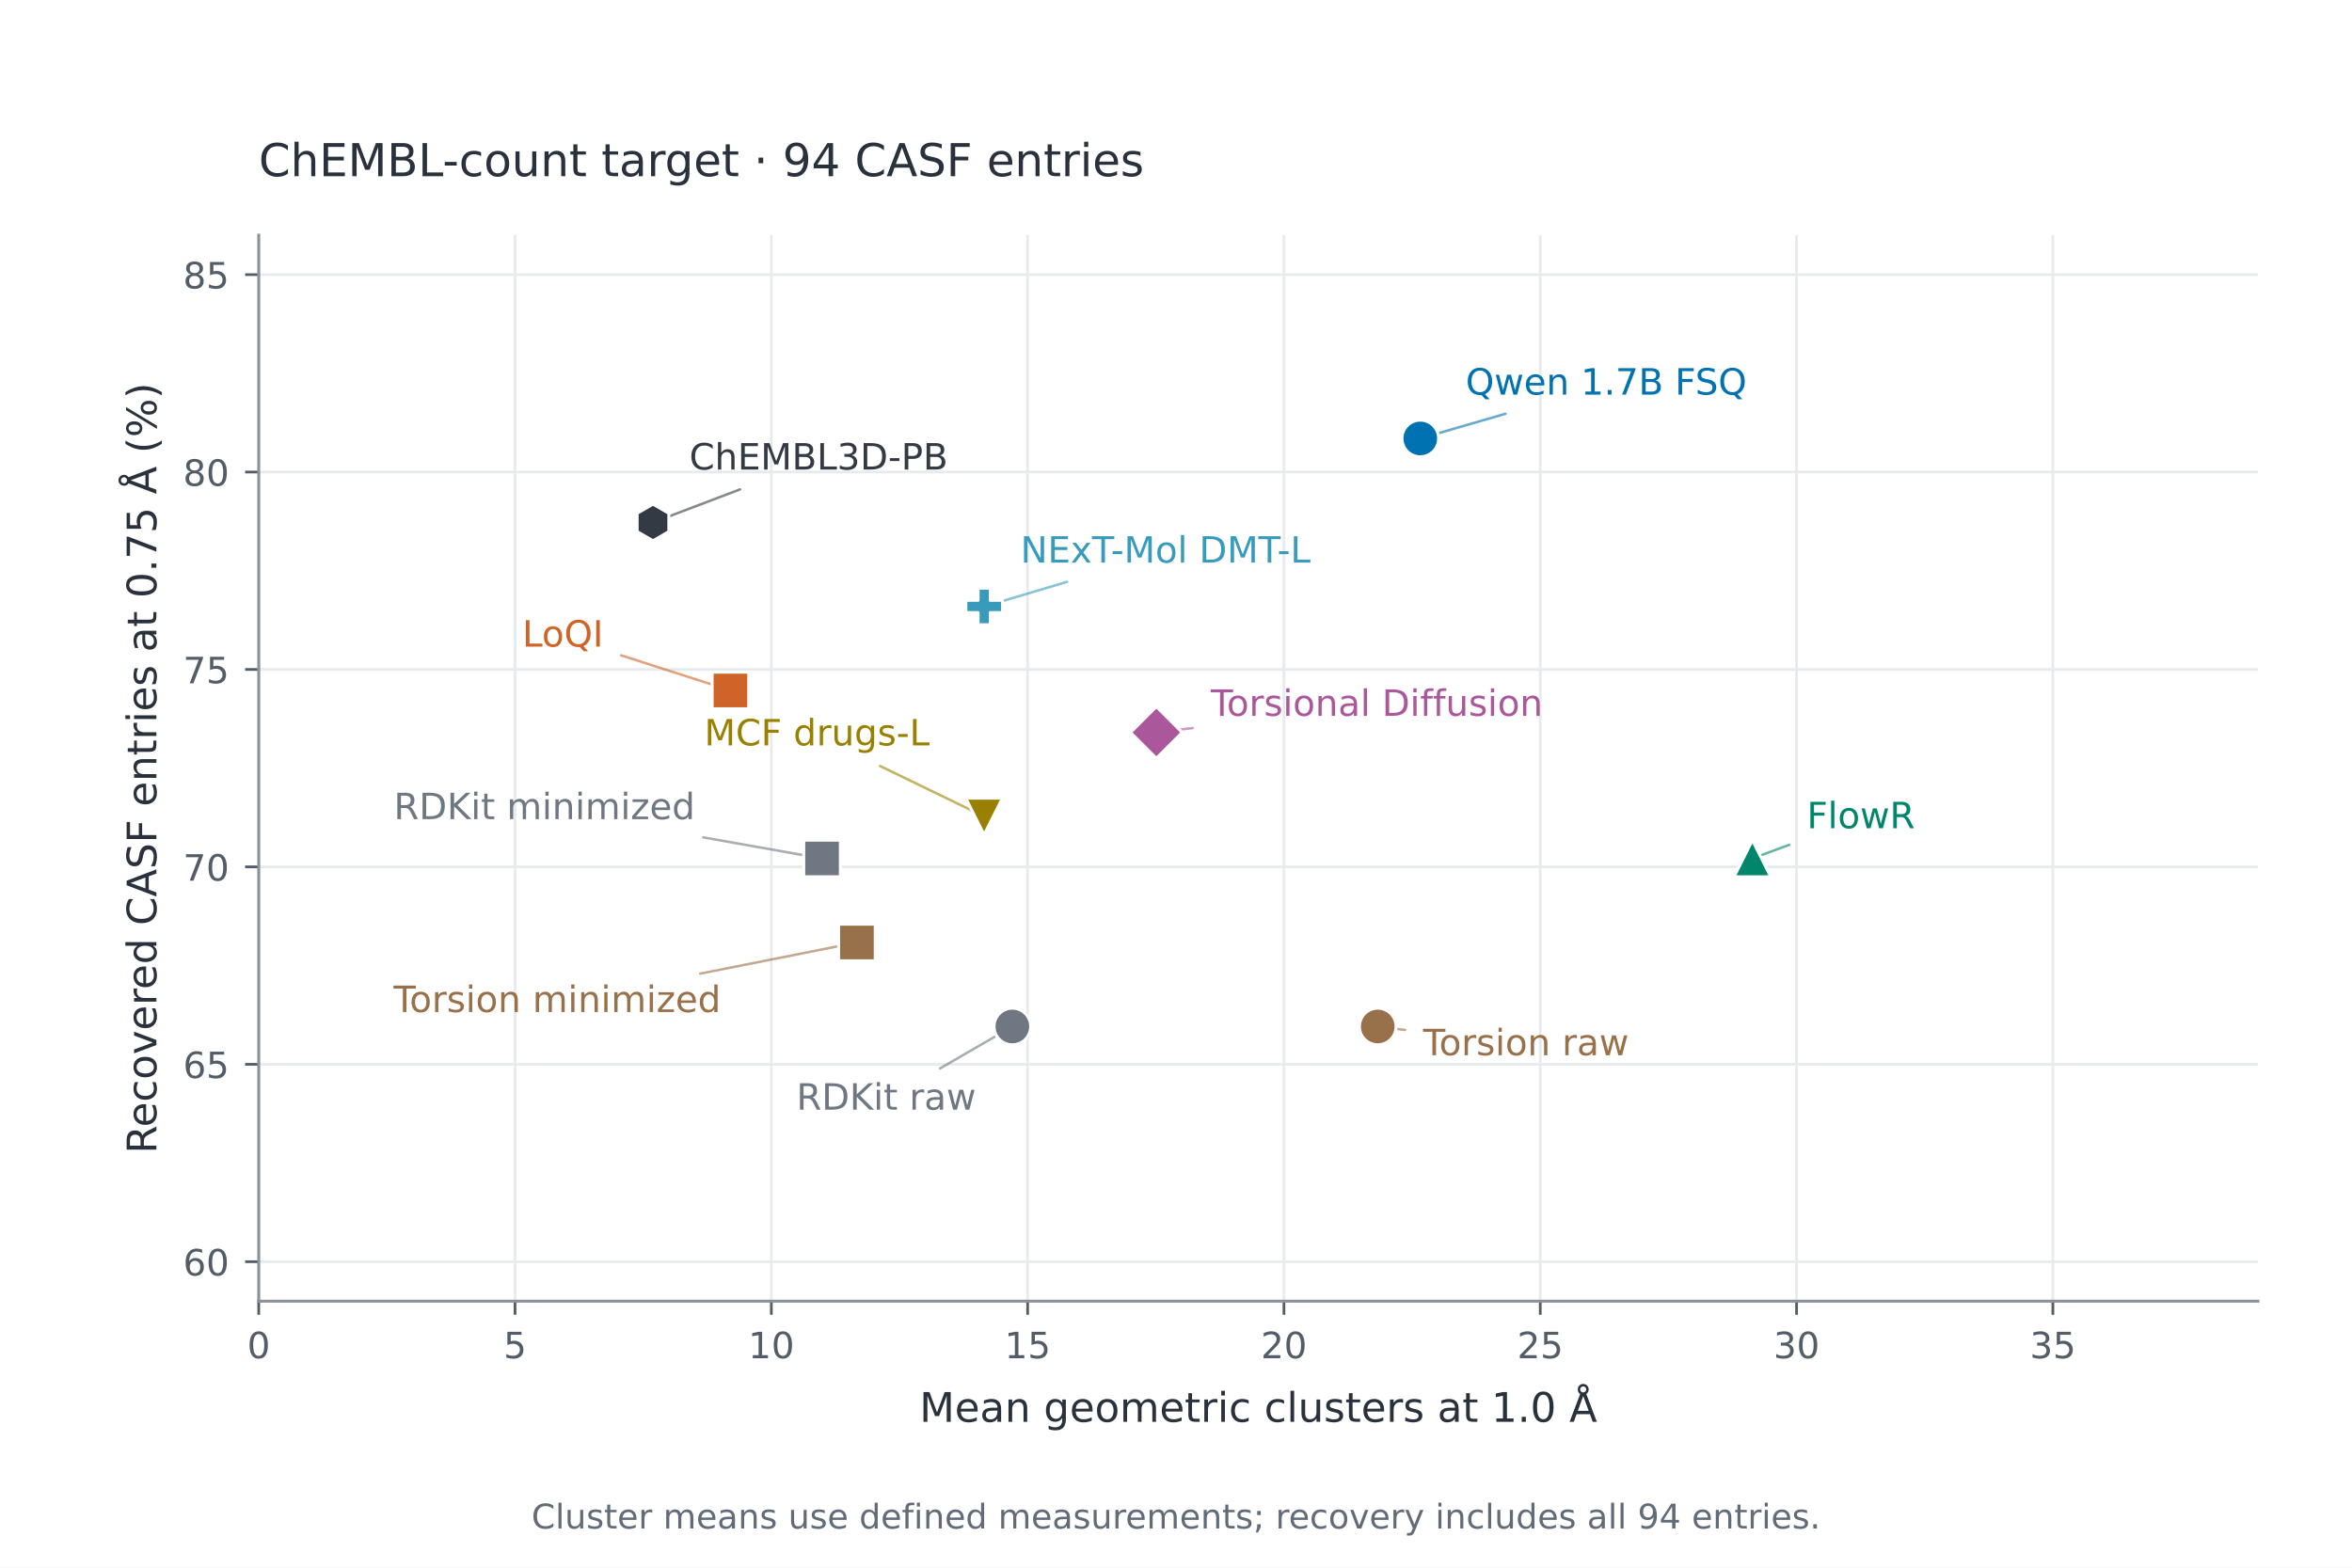
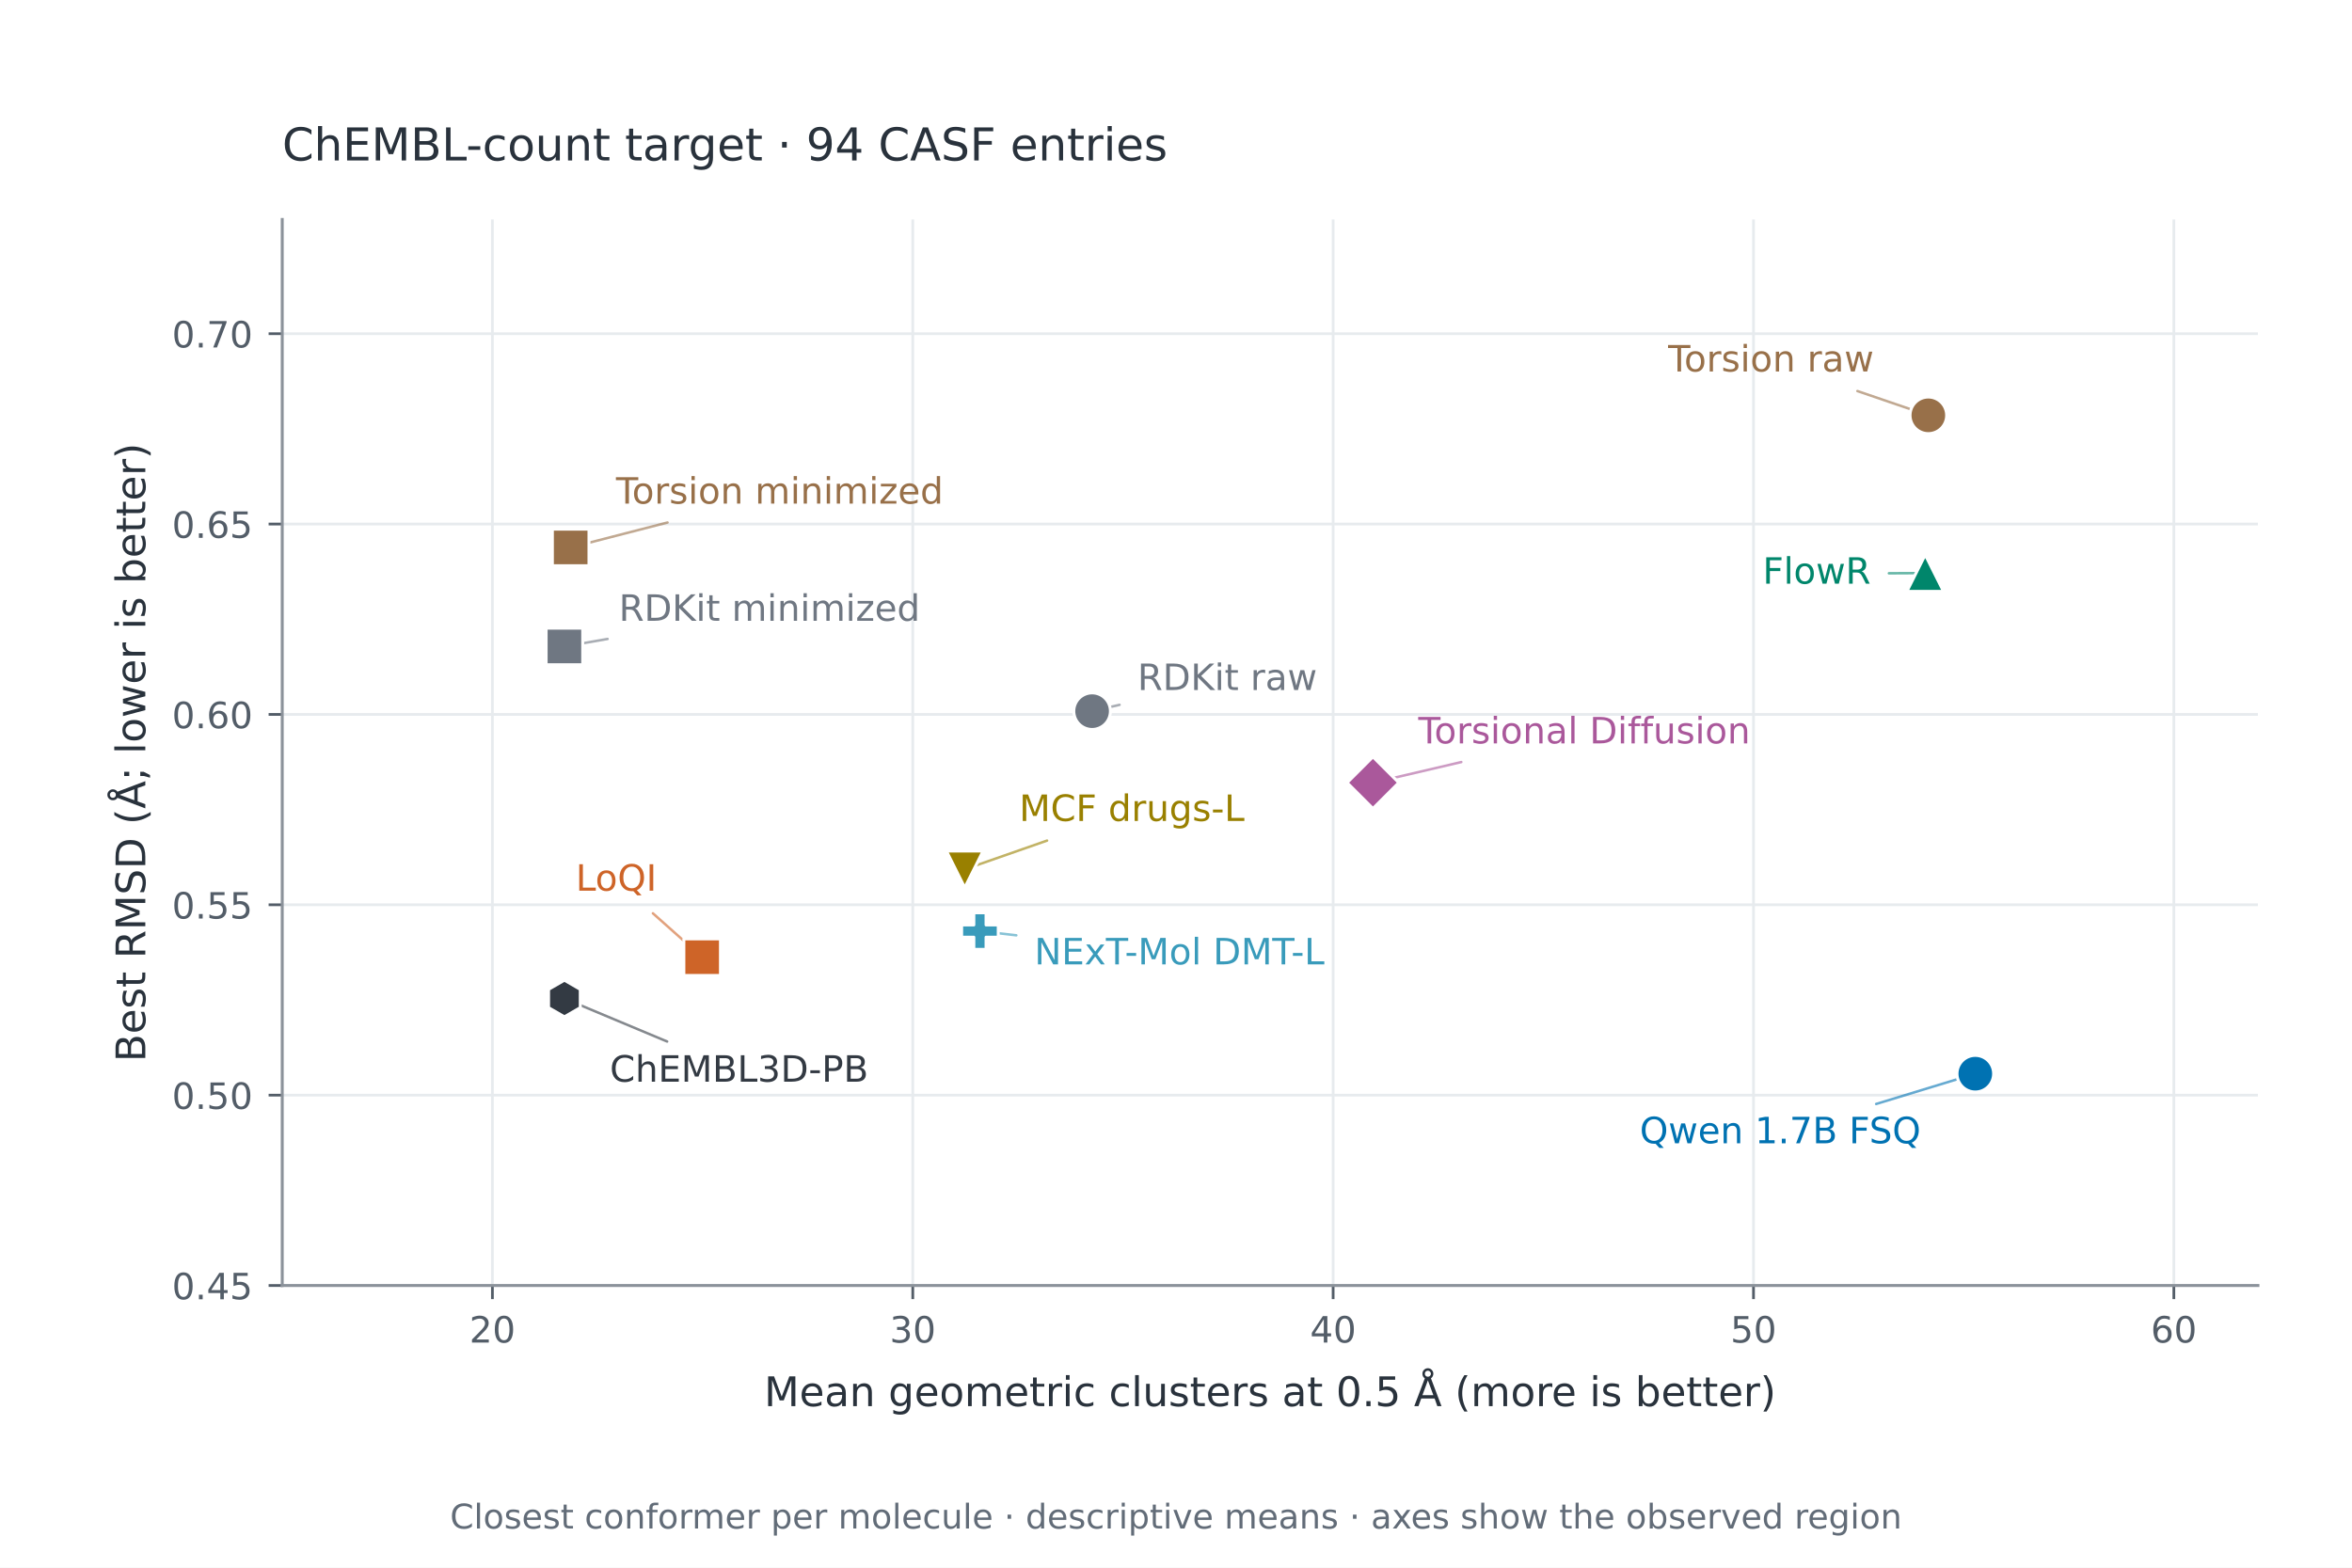
<svg xmlns="http://www.w3.org/2000/svg" xmlns:xlink="http://www.w3.org/1999/xlink" width="518.4pt" height="345.6pt" viewBox="0 0 518.4 345.6" version="1.1">
  <defs>
    <style type="text/css">*{stroke-linejoin: round; stroke-linecap: butt}</style>
  </defs>
  <g id="figure_1">
    <g id="patch_1">
-       <path d="M 0 345.6  L 518.4 345.6  L 518.4 0  L 0 0  z " style="fill: #ffffff" />
+       <path d="M 0 345.6 L 518.4 345.6 L 518.4 0 L 0 0 z " style="fill: #ffffff" />
    </g>
    <g id="axes_1">
      <g id="patch_2">
-         <path d="M 57.024 286.848  L 497.664 286.848  L 497.664 51.84  L 57.024 51.84  z " style="fill: #ffffff" />
+         <path d="M 62.208 283.392 L 497.664 283.392 L 497.664 48.384 L 62.208 48.384 z " style="fill: #ffffff" />
      </g>
      <g id="matplotlib.axis_1">
        <g id="xtick_1">
          <g id="line2d_1">
-             <path d="M 57.024 286.848  L 57.024 51.84  " clip-path="url(#p7c4ae1477c)" style="fill: none; stroke: #e7ebee; stroke-width: 0.6; stroke-linecap: square" />
+             <path d="M 108.533 283.392 L 108.533 48.384 " clip-path="url(#p278b1e9e58)" style="fill: none; stroke: #e7ebee; stroke-width: 0.6; stroke-linecap: square" />
          </g>
          <g id="line2d_2">
            <defs>
-               <path id="ma33cb0caa2" d="M 0 0  L 0 3  " style="stroke: #535d68; stroke-width: 0.6" />
+               <path id="m7b95076008" d="M 0 0 L 0 3 " style="stroke: #535d68; stroke-width: 0.6" />
            </defs>
            <g>
-               <use xlink:href="#ma33cb0caa2" x="57.024" y="286.848" style="fill: #535d68; stroke: #535d68; stroke-width: 0.6" />
+               <use xlink:href="#m7b95076008" x="108.533" y="283.392" style="fill: #535d68; stroke: #535d68; stroke-width: 0.6" />
            </g>
          </g>
          <g id="text_1">
-             <text style="font-size: 8px; font-family: 'DejaVu Sans'; text-anchor: middle; fill: #535d68" x="57.024" y="299.427" transform="rotate(-0 57.024 299.4268)">0</text>
+             <text style="font-size: 8px; font-family: 'DejaVu Sans'; text-anchor: middle; fill: #535d68" x="108.533" y="295.971" transform="rotate(-0 108.5331 295.9708)">20</text>
          </g>
        </g>
        <g id="xtick_2">
          <g id="line2d_3">
-             <path d="M 113.516 286.848  L 113.516 51.84  " clip-path="url(#p7c4ae1477c)" style="fill: none; stroke: #e7ebee; stroke-width: 0.6; stroke-linecap: square" />
+             <path d="M 201.183 283.392 L 201.183 48.384 " clip-path="url(#p278b1e9e58)" style="fill: none; stroke: #e7ebee; stroke-width: 0.6; stroke-linecap: square" />
          </g>
          <g id="line2d_4">
            <g>
-               <use xlink:href="#ma33cb0caa2" x="113.516" y="286.848" style="fill: #535d68; stroke: #535d68; stroke-width: 0.6" />
+               <use xlink:href="#m7b95076008" x="201.183" y="283.392" style="fill: #535d68; stroke: #535d68; stroke-width: 0.6" />
            </g>
          </g>
          <g id="text_2">
-             <text style="font-size: 8px; font-family: 'DejaVu Sans'; text-anchor: middle; fill: #535d68" x="113.516" y="299.427" transform="rotate(-0 113.5163 299.4268)">5</text>
+             <text style="font-size: 8px; font-family: 'DejaVu Sans'; text-anchor: middle; fill: #535d68" x="201.183" y="295.971" transform="rotate(-0 201.1833 295.9708)">30</text>
          </g>
        </g>
        <g id="xtick_3">
          <g id="line2d_5">
-             <path d="M 170.009 286.848  L 170.009 51.84  " clip-path="url(#p7c4ae1477c)" style="fill: none; stroke: #e7ebee; stroke-width: 0.6; stroke-linecap: square" />
+             <path d="M 293.834 283.392 L 293.834 48.384 " clip-path="url(#p278b1e9e58)" style="fill: none; stroke: #e7ebee; stroke-width: 0.6; stroke-linecap: square" />
          </g>
          <g id="line2d_6">
            <g>
-               <use xlink:href="#ma33cb0caa2" x="170.009" y="286.848" style="fill: #535d68; stroke: #535d68; stroke-width: 0.6" />
+               <use xlink:href="#m7b95076008" x="293.834" y="283.392" style="fill: #535d68; stroke: #535d68; stroke-width: 0.6" />
            </g>
          </g>
          <g id="text_3">
-             <text style="font-size: 8px; font-family: 'DejaVu Sans'; text-anchor: middle; fill: #535d68" x="170.009" y="299.427" transform="rotate(-0 170.0086 299.4268)">10</text>
+             <text style="font-size: 8px; font-family: 'DejaVu Sans'; text-anchor: middle; fill: #535d68" x="293.834" y="295.971" transform="rotate(-0 293.8335 295.9708)">40</text>
          </g>
        </g>
        <g id="xtick_4">
          <g id="line2d_7">
-             <path d="M 226.501 286.848  L 226.501 51.84  " clip-path="url(#p7c4ae1477c)" style="fill: none; stroke: #e7ebee; stroke-width: 0.6; stroke-linecap: square" />
+             <path d="M 386.484 283.392 L 386.484 48.384 " clip-path="url(#p278b1e9e58)" style="fill: none; stroke: #e7ebee; stroke-width: 0.6; stroke-linecap: square" />
          </g>
          <g id="line2d_8">
            <g>
-               <use xlink:href="#ma33cb0caa2" x="226.501" y="286.848" style="fill: #535d68; stroke: #535d68; stroke-width: 0.6" />
+               <use xlink:href="#m7b95076008" x="386.484" y="283.392" style="fill: #535d68; stroke: #535d68; stroke-width: 0.6" />
            </g>
          </g>
          <g id="text_4">
-             <text style="font-size: 8px; font-family: 'DejaVu Sans'; text-anchor: middle; fill: #535d68" x="226.501" y="299.427" transform="rotate(-0 226.5009 299.4268)">15</text>
+             <text style="font-size: 8px; font-family: 'DejaVu Sans'; text-anchor: middle; fill: #535d68" x="386.484" y="295.971" transform="rotate(-0 386.4837 295.9708)">50</text>
          </g>
        </g>
        <g id="xtick_5">
          <g id="line2d_9">
-             <path d="M 282.993 286.848  L 282.993 51.84  " clip-path="url(#p7c4ae1477c)" style="fill: none; stroke: #e7ebee; stroke-width: 0.6; stroke-linecap: square" />
+             <path d="M 479.134 283.392 L 479.134 48.384 " clip-path="url(#p278b1e9e58)" style="fill: none; stroke: #e7ebee; stroke-width: 0.6; stroke-linecap: square" />
          </g>
          <g id="line2d_10">
            <g>
-               <use xlink:href="#ma33cb0caa2" x="282.993" y="286.848" style="fill: #535d68; stroke: #535d68; stroke-width: 0.6" />
+               <use xlink:href="#m7b95076008" x="479.134" y="283.392" style="fill: #535d68; stroke: #535d68; stroke-width: 0.6" />
            </g>
          </g>
          <g id="text_5">
-             <text style="font-size: 8px; font-family: 'DejaVu Sans'; text-anchor: middle; fill: #535d68" x="282.993" y="299.427" transform="rotate(-0 282.9932 299.4268)">20</text>
-           </g>
-         </g>
-         <g id="xtick_6">
-           <g id="line2d_11">
-             <path d="M 339.486 286.848  L 339.486 51.84  " clip-path="url(#p7c4ae1477c)" style="fill: none; stroke: #e7ebee; stroke-width: 0.6; stroke-linecap: square" />
-           </g>
-           <g id="line2d_12">
-             <g>
-               <use xlink:href="#ma33cb0caa2" x="339.486" y="286.848" style="fill: #535d68; stroke: #535d68; stroke-width: 0.6" />
-             </g>
-           </g>
-           <g id="text_6">
-             <text style="font-size: 8px; font-family: 'DejaVu Sans'; text-anchor: middle; fill: #535d68" x="339.486" y="299.427" transform="rotate(-0 339.4855 299.4268)">25</text>
-           </g>
-         </g>
-         <g id="xtick_7">
-           <g id="line2d_13">
-             <path d="M 395.978 286.848  L 395.978 51.84  " clip-path="url(#p7c4ae1477c)" style="fill: none; stroke: #e7ebee; stroke-width: 0.6; stroke-linecap: square" />
-           </g>
-           <g id="line2d_14">
-             <g>
-               <use xlink:href="#ma33cb0caa2" x="395.978" y="286.848" style="fill: #535d68; stroke: #535d68; stroke-width: 0.6" />
-             </g>
-           </g>
-           <g id="text_7">
-             <text style="font-size: 8px; font-family: 'DejaVu Sans'; text-anchor: middle; fill: #535d68" x="395.978" y="299.427" transform="rotate(-0 395.9778 299.4268)">30</text>
-           </g>
-         </g>
-         <g id="xtick_8">
-           <g id="line2d_15">
-             <path d="M 452.47 286.848  L 452.47 51.84  " clip-path="url(#p7c4ae1477c)" style="fill: none; stroke: #e7ebee; stroke-width: 0.6; stroke-linecap: square" />
-           </g>
-           <g id="line2d_16">
-             <g>
-               <use xlink:href="#ma33cb0caa2" x="452.47" y="286.848" style="fill: #535d68; stroke: #535d68; stroke-width: 0.6" />
-             </g>
-           </g>
-           <g id="text_8">
-             <text style="font-size: 8px; font-family: 'DejaVu Sans'; text-anchor: middle; fill: #535d68" x="452.47" y="299.427" transform="rotate(-0 452.4702 299.4268)">35</text>
-           </g>
-         </g>
-         <g id="text_9">
-           <text style="font-size: 9px; font-family: 'DejaVu Sans'; text-anchor: middle; fill: #29323c" x="277.344" y="313.445" transform="rotate(-0 277.344 313.445)">Mean geometric clusters at 1.0 Å</text>
+             <text style="font-size: 8px; font-family: 'DejaVu Sans'; text-anchor: middle; fill: #535d68" x="479.134" y="295.971" transform="rotate(-0 479.134 295.9708)">60</text>
+           </g>
+         </g>
+         <g id="text_6">
+           <text style="font-size: 9px; font-family: 'DejaVu Sans'; text-anchor: middle; fill: #29323c" x="279.936" y="309.989" transform="rotate(-0 279.936 309.989)">Mean geometric clusters at 0.5 Å (more is better)</text>
        </g>
      </g>
      <g id="matplotlib.axis_2">
        <g id="ytick_1">
+           <g id="line2d_11">
+             <path d="M 62.208 283.392 L 497.664 283.392 " clip-path="url(#p278b1e9e58)" style="fill: none; stroke: #e7ebee; stroke-width: 0.6; stroke-linecap: square" />
+           </g>
+           <g id="line2d_12">
+             <defs>
+               <path id="ma939b1d22a" d="M 0 0 L -3 0 " style="stroke: #535d68; stroke-width: 0.6" />
+             </defs>
+             <g>
+               <use xlink:href="#ma939b1d22a" x="62.208" y="283.392" style="fill: #535d68; stroke: #535d68; stroke-width: 0.6" />
+             </g>
+           </g>
+           <g id="text_7">
+             <text style="font-size: 8px; font-family: 'DejaVu Sans'; text-anchor: end; fill: #535d68" x="55.708" y="286.431" transform="rotate(-0 55.708 286.4314)">0.45</text>
+           </g>
+         </g>
+         <g id="ytick_2">
+           <g id="line2d_13">
+             <path d="M 62.208 241.426 L 497.664 241.426 " clip-path="url(#p278b1e9e58)" style="fill: none; stroke: #e7ebee; stroke-width: 0.6; stroke-linecap: square" />
+           </g>
+           <g id="line2d_14">
+             <g>
+               <use xlink:href="#ma939b1d22a" x="62.208" y="241.426" style="fill: #535d68; stroke: #535d68; stroke-width: 0.6" />
+             </g>
+           </g>
+           <g id="text_8">
+             <text style="font-size: 8px; font-family: 'DejaVu Sans'; text-anchor: end; fill: #535d68" x="55.708" y="244.466" transform="rotate(-0 55.708 244.4657)">0.50</text>
+           </g>
+         </g>
+         <g id="ytick_3">
+           <g id="line2d_15">
+             <path d="M 62.208 199.461 L 497.664 199.461 " clip-path="url(#p278b1e9e58)" style="fill: none; stroke: #e7ebee; stroke-width: 0.6; stroke-linecap: square" />
+           </g>
+           <g id="line2d_16">
+             <g>
+               <use xlink:href="#ma939b1d22a" x="62.208" y="199.461" style="fill: #535d68; stroke: #535d68; stroke-width: 0.6" />
+             </g>
+           </g>
+           <g id="text_9">
+             <text style="font-size: 8px; font-family: 'DejaVu Sans'; text-anchor: end; fill: #535d68" x="55.708" y="202.5" transform="rotate(-0 55.708 202.4999)">0.55</text>
+           </g>
+         </g>
+         <g id="ytick_4">
          <g id="line2d_17">
-             <path d="M 57.024 278.144  L 497.664 278.144  " clip-path="url(#p7c4ae1477c)" style="fill: none; stroke: #e7ebee; stroke-width: 0.6; stroke-linecap: square" />
+             <path d="M 62.208 157.495 L 497.664 157.495 " clip-path="url(#p278b1e9e58)" style="fill: none; stroke: #e7ebee; stroke-width: 0.6; stroke-linecap: square" />
          </g>
          <g id="line2d_18">
-             <defs>
-               <path id="mc7fa14a59d" d="M 0 0  L -3 0  " style="stroke: #535d68; stroke-width: 0.6" />
-             </defs>
-             <g>
-               <use xlink:href="#mc7fa14a59d" x="57.024" y="278.144" style="fill: #535d68; stroke: #535d68; stroke-width: 0.6" />
+             <g>
+               <use xlink:href="#ma939b1d22a" x="62.208" y="157.495" style="fill: #535d68; stroke: #535d68; stroke-width: 0.6" />
            </g>
          </g>
          <g id="text_10">
-             <text style="font-size: 8px; font-family: 'DejaVu Sans'; text-anchor: end; fill: #535d68" x="50.524" y="281.183" transform="rotate(-0 50.524 281.1834)">60</text>
-           </g>
-         </g>
-         <g id="ytick_2">
+             <text style="font-size: 8px; font-family: 'DejaVu Sans'; text-anchor: end; fill: #535d68" x="55.708" y="160.534" transform="rotate(-0 55.708 160.5342)">0.60</text>
+           </g>
+         </g>
+         <g id="ytick_5">
          <g id="line2d_19">
-             <path d="M 57.024 234.624  L 497.664 234.624  " clip-path="url(#p7c4ae1477c)" style="fill: none; stroke: #e7ebee; stroke-width: 0.6; stroke-linecap: square" />
+             <path d="M 62.208 115.529 L 497.664 115.529 " clip-path="url(#p278b1e9e58)" style="fill: none; stroke: #e7ebee; stroke-width: 0.6; stroke-linecap: square" />
          </g>
          <g id="line2d_20">
            <g>
-               <use xlink:href="#mc7fa14a59d" x="57.024" y="234.624" style="fill: #535d68; stroke: #535d68; stroke-width: 0.6" />
+               <use xlink:href="#ma939b1d22a" x="62.208" y="115.529" style="fill: #535d68; stroke: #535d68; stroke-width: 0.6" />
            </g>
          </g>
          <g id="text_11">
-             <text style="font-size: 8px; font-family: 'DejaVu Sans'; text-anchor: end; fill: #535d68" x="50.524" y="237.663" transform="rotate(-0 50.524 237.6634)">65</text>
-           </g>
-         </g>
-         <g id="ytick_3">
+             <text style="font-size: 8px; font-family: 'DejaVu Sans'; text-anchor: end; fill: #535d68" x="55.708" y="118.569" transform="rotate(-0 55.708 118.5685)">0.65</text>
+           </g>
+         </g>
+         <g id="ytick_6">
          <g id="line2d_21">
-             <path d="M 57.024 191.104  L 497.664 191.104  " clip-path="url(#p7c4ae1477c)" style="fill: none; stroke: #e7ebee; stroke-width: 0.6; stroke-linecap: square" />
+             <path d="M 62.208 73.563 L 497.664 73.563 " clip-path="url(#p278b1e9e58)" style="fill: none; stroke: #e7ebee; stroke-width: 0.6; stroke-linecap: square" />
          </g>
          <g id="line2d_22">
            <g>
-               <use xlink:href="#mc7fa14a59d" x="57.024" y="191.104" style="fill: #535d68; stroke: #535d68; stroke-width: 0.6" />
+               <use xlink:href="#ma939b1d22a" x="62.208" y="73.563" style="fill: #535d68; stroke: #535d68; stroke-width: 0.6" />
            </g>
          </g>
          <g id="text_12">
-             <text style="font-size: 8px; font-family: 'DejaVu Sans'; text-anchor: end; fill: #535d68" x="50.524" y="194.143" transform="rotate(-0 50.524 194.1434)">70</text>
-           </g>
-         </g>
-         <g id="ytick_4">
-           <g id="line2d_23">
-             <path d="M 57.024 147.584  L 497.664 147.584  " clip-path="url(#p7c4ae1477c)" style="fill: none; stroke: #e7ebee; stroke-width: 0.6; stroke-linecap: square" />
-           </g>
-           <g id="line2d_24">
-             <g>
-               <use xlink:href="#mc7fa14a59d" x="57.024" y="147.584" style="fill: #535d68; stroke: #535d68; stroke-width: 0.6" />
-             </g>
-           </g>
-           <g id="text_13">
-             <text style="font-size: 8px; font-family: 'DejaVu Sans'; text-anchor: end; fill: #535d68" x="50.524" y="150.623" transform="rotate(-0 50.524 150.6234)">75</text>
-           </g>
-         </g>
-         <g id="ytick_5">
-           <g id="line2d_25">
-             <path d="M 57.024 104.064  L 497.664 104.064  " clip-path="url(#p7c4ae1477c)" style="fill: none; stroke: #e7ebee; stroke-width: 0.6; stroke-linecap: square" />
-           </g>
-           <g id="line2d_26">
-             <g>
-               <use xlink:href="#mc7fa14a59d" x="57.024" y="104.064" style="fill: #535d68; stroke: #535d68; stroke-width: 0.6" />
-             </g>
-           </g>
-           <g id="text_14">
-             <text style="font-size: 8px; font-family: 'DejaVu Sans'; text-anchor: end; fill: #535d68" x="50.524" y="107.103" transform="rotate(-0 50.524 107.1034)">80</text>
-           </g>
-         </g>
-         <g id="ytick_6">
-           <g id="line2d_27">
-             <path d="M 57.024 60.544  L 497.664 60.544  " clip-path="url(#p7c4ae1477c)" style="fill: none; stroke: #e7ebee; stroke-width: 0.6; stroke-linecap: square" />
-           </g>
-           <g id="line2d_28">
-             <g>
-               <use xlink:href="#mc7fa14a59d" x="57.024" y="60.544" style="fill: #535d68; stroke: #535d68; stroke-width: 0.6" />
-             </g>
-           </g>
-           <g id="text_15">
-             <text style="font-size: 8px; font-family: 'DejaVu Sans'; text-anchor: end; fill: #535d68" x="50.524" y="63.583" transform="rotate(-0 50.524 63.58337)">85</text>
-           </g>
-         </g>
-         <g id="text_16">
-           <text style="font-size: 9px; font-family: 'DejaVu Sans'; text-anchor: middle; fill: #29323c" x="34.472" y="169.344" transform="rotate(-90 34.47228 169.344)">Recovered CASF entries at 0.75 Å (%)</text>
+             <text style="font-size: 8px; font-family: 'DejaVu Sans'; text-anchor: end; fill: #535d68" x="55.708" y="76.603" transform="rotate(-0 55.708 76.6028)">0.70</text>
+           </g>
+         </g>
+         <g id="text_13">
+           <text style="font-size: 9px; font-family: 'DejaVu Sans'; text-anchor: middle; fill: #29323c" x="32.024" y="165.888" transform="rotate(-90 32.02378 165.888)">Best RMSD (Å; lower is better)</text>
        </g>
      </g>
      <g id="patch_3">
-         <path d="M 57.024 286.848  L 57.024 51.84  " style="fill: none; stroke: #8b929a; stroke-width: 0.65; stroke-linejoin: miter; stroke-linecap: square" />
+         <path d="M 62.208 283.392 L 62.208 48.384 " style="fill: none; stroke: #8b929a; stroke-width: 0.65; stroke-linejoin: miter; stroke-linecap: square" />
      </g>
      <g id="patch_4">
-         <path d="M 57.024 286.848  L 497.664 286.848  " style="fill: none; stroke: #8b929a; stroke-width: 0.65; stroke-linejoin: miter; stroke-linecap: square" />
+         <path d="M 62.208 283.392 L 497.664 283.392 " style="fill: none; stroke: #8b929a; stroke-width: 0.65; stroke-linejoin: miter; stroke-linecap: square" />
      </g>
      <g id="patch_5">
-         <path d="M 163.113 107.885  Q 154.455 111.175 145.797 114.464  " style="fill: none; opacity: 0.6; stroke: #333a43; stroke-width: 0.55; stroke-linecap: round" />
+         <path d="M 147.044 229.607 Q 136.645 225.251 126.245 220.895 " style="fill: none; opacity: 0.6; stroke: #333a43; stroke-width: 0.55; stroke-linecap: round" />
+       </g>
+       <g id="text_14">
+         <text style="font-size: 8px; font-family: 'DejaVu Sans'; text-anchor: start; fill: #333a43" x="134.402" y="238.459" transform="rotate(-0 134.4019 238.4593)">ChEMBL3D-PB</text>
+       </g>
+       <g id="patch_6">
+         <path d="M 246.758 155.382 Q 244.706 155.855 242.654 156.328 " style="fill: none; opacity: 0.6; stroke: #6f7782; stroke-width: 0.55; stroke-linecap: round" />
+       </g>
+       <g id="text_15">
+         <text style="font-size: 8px; font-family: 'DejaVu Sans'; text-anchor: start; fill: #6f7782" x="250.708" y="152.113" transform="rotate(-0 250.7075 152.1132)">RDKit raw</text>
+       </g>
+       <g id="patch_7">
+         <path d="M 133.914 140.858 Q 130.145 141.514 126.376 142.171 " style="fill: none; opacity: 0.6; stroke: #6f7782; stroke-width: 0.55; stroke-linecap: round" />
+       </g>
+       <g id="text_16">
+         <text style="font-size: 8px; font-family: 'DejaVu Sans'; text-anchor: start; fill: #6f7782" x="136.402" y="136.851" transform="rotate(-0 136.4019 136.851)">RDKit minimized</text>
+       </g>
+       <g id="patch_8">
+         <path d="M 409.392 86.208 Q 416.263 88.561 423.133 90.913 " style="fill: none; opacity: 0.6; stroke: #987049; stroke-width: 0.55; stroke-linecap: round" />
      </g>
      <g id="text_17">
-         <text style="font-size: 8px; font-family: 'DejaVu Sans'; text-anchor: start; fill: #333a43" x="151.926" y="103.512" transform="rotate(-0 151.926 103.5117)">ChEMBL3D-PB</text>
-       </g>
-       <g id="patch_6">
-         <path d="M 207.189 235.542  Q 214.296 231.419 221.403 227.296  " style="fill: none; opacity: 0.6; stroke: #6f7782; stroke-width: 0.55; stroke-linecap: round" />
+         <text style="font-size: 8px; font-family: 'DejaVu Sans'; text-anchor: end; fill: #987049" x="413.022" y="81.896" transform="rotate(-0 413.0223 81.89629)">Torsion raw</text>
+       </g>
+       <g id="patch_9">
+         <path d="M 147.129 115.185 Q 137.424 117.686 127.718 120.187 " style="fill: none; opacity: 0.6; stroke: #987049; stroke-width: 0.55; stroke-linecap: round" />
      </g>
      <g id="text_18">
-         <text style="font-size: 8px; font-family: 'DejaVu Sans'; text-anchor: end; fill: #6f7782" x="215.135" y="244.627" transform="rotate(-0 215.1354 244.6266)">RDKit raw</text>
-       </g>
-       <g id="patch_7">
-         <path d="M 155.012 184.602  Q 167.114 186.752 179.215 188.902  " style="fill: none; opacity: 0.6; stroke: #6f7782; stroke-width: 0.55; stroke-linecap: round" />
+         <text style="font-size: 8px; font-family: 'DejaVu Sans'; text-anchor: start; fill: #987049" x="135.782" y="111.023" transform="rotate(-0 135.7818 111.0225)">Torsion minimized</text>
+       </g>
+       <g id="patch_10">
+         <path d="M 143.906 201.344 Q 148.587 205.514 153.268 209.685 " style="fill: none; opacity: 0.6; stroke: #ce6428; stroke-width: 0.55; stroke-linecap: round" />
      </g>
      <g id="text_19">
-         <text style="font-size: 8px; font-family: 'DejaVu Sans'; text-anchor: end; fill: #6f7782" x="153.187" y="180.588" transform="rotate(-0 153.1869 180.5883)">RDKit minimized</text>
-       </g>
-       <g id="patch_8">
-         <path d="M 309.676 227.05  Q 307.665 226.796 305.653 226.541  " style="fill: none; opacity: 0.6; stroke: #987049; stroke-width: 0.55; stroke-linecap: round" />
+         <text style="font-size: 8px; font-family: 'DejaVu Sans'; text-anchor: end; fill: #ce6428" x="144.76" y="196.351" transform="rotate(-0 144.7596 196.3505)">LoQI</text>
+       </g>
+       <g id="patch_11">
+         <path d="M 322.082 167.998 Q 313.316 170.044 304.551 172.09 " style="fill: none; opacity: 0.6; stroke: #aa589b; stroke-width: 0.55; stroke-linecap: round" />
      </g>
      <g id="text_20">
-         <text style="font-size: 8px; font-family: 'DejaVu Sans'; text-anchor: start; fill: #987049" x="313.667" y="232.627" transform="rotate(-0 313.667 232.6266)">Torsion raw</text>
-       </g>
-       <g id="patch_9">
-         <path d="M 154.325 214.638  Q 170.622 211.4 186.918 208.161  " style="fill: none; opacity: 0.6; stroke: #987049; stroke-width: 0.55; stroke-linecap: round" />
+         <text style="font-size: 8px; font-family: 'DejaVu Sans'; text-anchor: start; fill: #aa589b" x="312.606" y="163.88" transform="rotate(-0 312.6057 163.8797)">Torsional Diffusion</text>
+       </g>
+       <g id="patch_12">
+         <path d="M 230.779 185.309 Q 222.655 188.148 214.531 190.987 " style="fill: none; opacity: 0.6; stroke: #998000; stroke-width: 0.55; stroke-linecap: round" />
      </g>
      <g id="text_21">
-         <text style="font-size: 8px; font-family: 'DejaVu Sans'; text-anchor: end; fill: #987049" x="158.879" y="223.107" transform="rotate(-0 158.8794 223.1075)">Torsion minimized</text>
-       </g>
-       <g id="patch_10">
-         <path d="M 136.894 144.468  Q 147.992 148.035 159.09 151.602  " style="fill: none; opacity: 0.6; stroke: #ce6428; stroke-width: 0.55; stroke-linecap: round" />
+         <text style="font-size: 8px; font-family: 'DejaVu Sans'; text-anchor: start; fill: #998000" x="224.64" y="180.984" transform="rotate(-0 224.6401 180.9843)">MCF drugs-L</text>
+       </g>
+       <g id="patch_13">
+         <path d="M 224.002 206.19 Q 220.987 205.839 217.971 205.487 " style="fill: none; opacity: 0.6; stroke: #399bbb; stroke-width: 0.55; stroke-linecap: round" />
      </g>
      <g id="text_22">
-         <text style="font-size: 8px; font-family: 'DejaVu Sans'; text-anchor: end; fill: #ce6428" x="132.994" y="142.55" transform="rotate(-0 132.9939 142.55)">LoQI</text>
-       </g>
-       <g id="patch_11">
-         <path d="M 262.882 160.505  Q 259.867 160.869 256.851 161.234  " style="fill: none; opacity: 0.6; stroke: #aa589b; stroke-width: 0.55; stroke-linecap: round" />
+         <text style="font-size: 8px; font-family: 'DejaVu Sans'; text-anchor: start; fill: #399bbb" x="227.987" y="212.592" transform="rotate(-0 227.9872 212.5919)">NExT-Mol DMT-L</text>
+       </g>
+       <g id="patch_14">
+         <path d="M 416.328 126.382 Q 419.331 126.366 422.335 126.35 " style="fill: none; opacity: 0.6; stroke: #00866b; stroke-width: 0.55; stroke-linecap: round" />
      </g>
      <g id="text_23">
-         <text style="font-size: 8px; font-family: 'DejaVu Sans'; text-anchor: start; fill: #aa589b" x="266.867" y="157.81" transform="rotate(-0 266.8673 157.8096)">Torsional Diffusion</text>
-       </g>
-       <g id="patch_12">
-         <path d="M 193.974 168.866  Q 204.539 173.993 215.104 179.119  " style="fill: none; opacity: 0.6; stroke: #998000; stroke-width: 0.55; stroke-linecap: round" />
+         <text style="font-size: 8px; font-family: 'DejaVu Sans'; text-anchor: end; fill: #00866b" x="412.332" y="128.676" transform="rotate(-0 412.3323 128.6755)">FlowR</text>
+       </g>
+       <g id="patch_15">
+         <path d="M 413.522 243.372 Q 423.491 240.327 433.459 237.283 " style="fill: none; opacity: 0.6; stroke: #0072b2; stroke-width: 0.55; stroke-linecap: round" />
      </g>
      <g id="text_24">
-         <text style="font-size: 8px; font-family: 'DejaVu Sans'; text-anchor: end; fill: #998000" x="204.903" y="164.329" transform="rotate(-0 204.9033 164.3288)">MCF drugs-L</text>
-       </g>
-       <g id="patch_13">
-         <path d="M 235.208 128.264  Q 227.023 130.695 218.837 133.126  " style="fill: none; opacity: 0.6; stroke: #399bbb; stroke-width: 0.55; stroke-linecap: round" />
+         <text style="font-size: 8px; font-family: 'DejaVu Sans'; text-anchor: end; fill: #0072b2" x="423.372" y="252.035" transform="rotate(-0 423.3715 252.0347)">Qwen 1.7B FSQ</text>
      </g>
      <g id="text_25">
-         <text style="font-size: 8px; font-family: 'DejaVu Sans'; text-anchor: start; fill: #399bbb" x="224.922" y="124.031" transform="rotate(-0 224.9218 124.0309)">NExT-Mol DMT-L</text>
-       </g>
-       <g id="patch_14">
-         <path d="M 394.371 186.236  Q 391.245 187.396 388.119 188.555  " style="fill: none; opacity: 0.6; stroke: #00866b; stroke-width: 0.55; stroke-linecap: round" />
-       </g>
-       <g id="text_26">
-         <text style="font-size: 8px; font-family: 'DejaVu Sans'; text-anchor: start; fill: #00866b" x="398.242" y="182.588" transform="rotate(-0 398.2419 182.5883)">FlowR</text>
-       </g>
-       <g id="patch_15">
-         <path d="M 331.837 91.212  Q 323.401 93.656 314.965 96.099  " style="fill: none; opacity: 0.6; stroke: #0072b2; stroke-width: 0.55; stroke-linecap: round" />
-       </g>
-       <g id="text_27">
-         <text style="font-size: 8px; font-family: 'DejaVu Sans'; text-anchor: start; fill: #0072b2" x="323.042" y="86.993" transform="rotate(-0 323.0423 86.99259)">Qwen 1.7B FSQ</text>
-       </g>
-       <g id="text_28">
-         <text style="font-weight: 500; font-size: 10px; font-family: 'DejaVu Sans'; text-anchor: start; fill: #29323c" x="57.024" y="38.84" transform="rotate(-0 57.024 38.84)">ChEMBL-count target · 94 CASF entries</text>
+         <text style="font-weight: 500; font-size: 10px; font-family: 'DejaVu Sans'; text-anchor: start; fill: #29323c" x="62.208" y="35.384" transform="rotate(-0 62.208 35.384)">ChEMBL-count target · 94 CASF entries</text>
      </g>
      <g id="PathCollection_1">
        <defs>
-           <path id="mf169d39bc6" d="M 0 -4.031  L -3.491 -2.016  L -3.491 2.016  L -0 4.031  L 3.491 2.016  L 3.491 -2.016  z " style="stroke: #ffffff; stroke-width: 0.65" />
-         </defs>
-         <g clip-path="url(#p7c4ae1477c)">
-           <use xlink:href="#mf169d39bc6" x="143.926" y="115.175" style="fill: #333a43; stroke: #ffffff; stroke-width: 0.65" />
+           <path id="m531398539c" d="M 0 -4.031 L -3.491 -2.016 L -3.491 2.016 L -0 4.031 L 3.491 2.016 L 3.491 -2.016 z " style="stroke: #ffffff; stroke-width: 0.65" />
+         </defs>
+         <g clip-path="url(#p278b1e9e58)">
+           <use xlink:href="#m531398539c" x="124.402" y="220.123" style="fill: #333a43; stroke: #ffffff; stroke-width: 0.65" />
        </g>
      </g>
      <g id="PathCollection_2">
        <defs>
-           <path id="m5b439457df" d="M 0 4.031  C 1.069 4.031 2.094 3.606 2.85 2.85  C 3.606 2.094 4.031 1.069 4.031 0  C 4.031 -1.069 3.606 -2.094 2.85 -2.85  C 2.094 -3.606 1.069 -4.031 0 -4.031  C -1.069 -4.031 -2.094 -3.606 -2.85 -2.85  C -3.606 -2.094 -4.031 -1.069 -4.031 0  C -4.031 1.069 -3.606 2.094 -2.85 2.85  C -2.094 3.606 -1.069 4.031 0 4.031  z " style="stroke: #ffffff; stroke-width: 0.65" />
-         </defs>
-         <g clip-path="url(#p7c4ae1477c)">
-           <use xlink:href="#m5b439457df" x="223.135" y="226.29" style="fill: #6f7782; stroke: #ffffff; stroke-width: 0.65" />
+           <path id="m3d2f583420" d="M 0 4.031 C 1.069 4.031 2.094 3.606 2.85 2.85 C 3.606 2.094 4.031 1.069 4.031 0 C 4.031 -1.069 3.606 -2.094 2.85 -2.85 C 2.094 -3.606 1.069 -4.031 0 -4.031 C -1.069 -4.031 -2.094 -3.606 -2.85 -2.85 C -3.606 -2.094 -4.031 -1.069 -4.031 0 C -4.031 1.069 -3.606 2.094 -2.85 2.85 C -2.094 3.606 -1.069 4.031 0 4.031 z " style="stroke: #ffffff; stroke-width: 0.65" />
+         </defs>
+         <g clip-path="url(#p278b1e9e58)">
+           <use xlink:href="#m3d2f583420" x="240.708" y="156.777" style="fill: #6f7782; stroke: #ffffff; stroke-width: 0.65" />
        </g>
      </g>
      <g id="PathCollection_3">
        <defs>
-           <path id="m0f3281b9f2" d="M -4.031 4.031  L 4.031 4.031  L 4.031 -4.031  L -4.031 -4.031  z " style="stroke: #ffffff; stroke-width: 0.65" />
-         </defs>
-         <g clip-path="url(#p7c4ae1477c)">
-           <use xlink:href="#m0f3281b9f2" x="181.187" y="189.252" style="fill: #6f7782; stroke: #ffffff; stroke-width: 0.65" />
+           <path id="m87b8608c0a" d="M -4.031 4.031 L 4.031 4.031 L 4.031 -4.031 L -4.031 -4.031 z " style="stroke: #ffffff; stroke-width: 0.65" />
+         </defs>
+         <g clip-path="url(#p278b1e9e58)">
+           <use xlink:href="#m87b8608c0a" x="124.402" y="142.515" style="fill: #6f7782; stroke: #ffffff; stroke-width: 0.65" />
        </g>
      </g>
      <g id="PathCollection_4">
        <defs>
-           <path id="m1207a39d1e" d="M 0 4.031  C 1.069 4.031 2.094 3.606 2.85 2.85  C 3.606 2.094 4.031 1.069 4.031 0  C 4.031 -1.069 3.606 -2.094 2.85 -2.85  C 2.094 -3.606 1.069 -4.031 0 -4.031  C -1.069 -4.031 -2.094 -3.606 -2.85 -2.85  C -3.606 -2.094 -4.031 -1.069 -4.031 0  C -4.031 1.069 -3.606 2.094 -2.85 2.85  C -2.094 3.606 -1.069 4.031 0 4.031  z " style="stroke: #ffffff; stroke-width: 0.65" />
-         </defs>
-         <g clip-path="url(#p7c4ae1477c)">
-           <use xlink:href="#m1207a39d1e" x="303.667" y="226.29" style="fill: #987049; stroke: #ffffff; stroke-width: 0.65" />
+           <path id="m1c64e032e4" d="M 0 4.031 C 1.069 4.031 2.094 3.606 2.85 2.85 C 3.606 2.094 4.031 1.069 4.031 0 C 4.031 -1.069 3.606 -2.094 2.85 -2.85 C 2.094 -3.606 1.069 -4.031 0 -4.031 C -1.069 -4.031 -2.094 -3.606 -2.85 -2.85 C -3.606 -2.094 -4.031 -1.069 -4.031 0 C -4.031 1.069 -3.606 2.094 -2.85 2.85 C -2.094 3.606 -1.069 4.031 0 4.031 z " style="stroke: #ffffff; stroke-width: 0.65" />
+         </defs>
+         <g clip-path="url(#p278b1e9e58)">
+           <use xlink:href="#m1c64e032e4" x="425.022" y="91.56" style="fill: #987049; stroke: #ffffff; stroke-width: 0.65" />
        </g>
      </g>
      <g id="PathCollection_5">
        <defs>
-           <path id="mb339a65824" d="M -4.031 4.031  L 4.031 4.031  L 4.031 -4.031  L -4.031 -4.031  z " style="stroke: #ffffff; stroke-width: 0.65" />
-         </defs>
-         <g clip-path="url(#p7c4ae1477c)">
-           <use xlink:href="#mb339a65824" x="188.879" y="207.771" style="fill: #987049; stroke: #ffffff; stroke-width: 0.65" />
+           <path id="mcfc8579174" d="M -4.031 4.031 L 4.031 4.031 L 4.031 -4.031 L -4.031 -4.031 z " style="stroke: #ffffff; stroke-width: 0.65" />
+         </defs>
+         <g clip-path="url(#p278b1e9e58)">
+           <use xlink:href="#mcfc8579174" x="125.782" y="120.686" style="fill: #987049; stroke: #ffffff; stroke-width: 0.65" />
        </g>
      </g>
      <g id="PathCollection_6">
        <defs>
-           <path id="ma1dfa0d09a" d="M -4.031 4.031  L 4.031 4.031  L 4.031 -4.031  L -4.031 -4.031  z " style="stroke: #ffffff; stroke-width: 0.65" />
-         </defs>
-         <g clip-path="url(#p7c4ae1477c)">
-           <use xlink:href="#ma1dfa0d09a" x="160.994" y="152.214" style="fill: #ce6428; stroke: #ffffff; stroke-width: 0.65" />
+           <path id="m165a1c9b18" d="M -4.031 4.031 L 4.031 4.031 L 4.031 -4.031 L -4.031 -4.031 z " style="stroke: #ffffff; stroke-width: 0.65" />
+         </defs>
+         <g clip-path="url(#p278b1e9e58)">
+           <use xlink:href="#m165a1c9b18" x="154.76" y="211.014" style="fill: #ce6428; stroke: #ffffff; stroke-width: 0.65" />
        </g>
      </g>
      <g id="PathCollection_7">
        <defs>
-           <path id="md295b4dbe9" d="M -0 5.701  L 5.701 0  L 0 -5.701  L -5.701 -0  z " style="stroke: #ffffff; stroke-width: 0.65" />
-         </defs>
-         <g clip-path="url(#p7c4ae1477c)">
-           <use xlink:href="#md295b4dbe9" x="254.867" y="161.473" style="fill: #aa589b; stroke: #ffffff; stroke-width: 0.65" />
+           <path id="mfdd6ac71d5" d="M -0 5.701 L 5.701 0 L 0 -5.701 L -5.701 -0 z " style="stroke: #ffffff; stroke-width: 0.65" />
+         </defs>
+         <g clip-path="url(#p278b1e9e58)">
+           <use xlink:href="#mfdd6ac71d5" x="302.606" y="172.543" style="fill: #aa589b; stroke: #ffffff; stroke-width: 0.65" />
        </g>
      </g>
      <g id="PathCollection_8">
        <defs>
-           <path id="m8a2c801d2b" d="M -0 4.031  L 4.031 -4.031  L -4.031 -4.031  z " style="stroke: #ffffff; stroke-width: 0.65" />
-         </defs>
-         <g clip-path="url(#p7c4ae1477c)">
-           <use xlink:href="#m8a2c801d2b" x="216.903" y="179.993" style="fill: #998000; stroke: #ffffff; stroke-width: 0.65" />
+           <path id="m8e9b8dffae" d="M -0 4.031 L 4.031 -4.031 L -4.031 -4.031 z " style="stroke: #ffffff; stroke-width: 0.65" />
+         </defs>
+         <g clip-path="url(#p278b1e9e58)">
+           <use xlink:href="#m8e9b8dffae" x="212.64" y="191.648" style="fill: #998000; stroke: #ffffff; stroke-width: 0.65" />
        </g>
      </g>
      <g id="PathCollection_9">
        <defs>
-           <path id="mce5ec582f1" d="M -1.344 4.031  L 1.344 4.031  L 1.344 1.344  L 4.031 1.344  L 4.031 -1.344  L 1.344 -1.344  L 1.344 -4.031  L -1.344 -4.031  L -1.344 -1.344  L -4.031 -1.344  L -4.031 1.344  L -1.344 1.344  z " style="stroke: #ffffff; stroke-width: 0.65" />
-         </defs>
-         <g clip-path="url(#p7c4ae1477c)">
-           <use xlink:href="#mce5ec582f1" x="216.922" y="133.695" style="fill: #399bbb; stroke: #ffffff; stroke-width: 0.65" />
+           <path id="m5a81d4d00f" d="M -1.344 4.031 L 1.344 4.031 L 1.344 1.344 L 4.031 1.344 L 4.031 -1.344 L 1.344 -1.344 L 1.344 -4.031 L -1.344 -4.031 L -1.344 -1.344 L -4.031 -1.344 L -4.031 1.344 L -1.344 1.344 z " style="stroke: #ffffff; stroke-width: 0.65" />
+         </defs>
+         <g clip-path="url(#p278b1e9e58)">
+           <use xlink:href="#m5a81d4d00f" x="215.987" y="205.256" style="fill: #399bbb; stroke: #ffffff; stroke-width: 0.65" />
        </g>
      </g>
      <g id="PathCollection_10">
        <defs>
-           <path id="mdb3f504d9e" d="M 0 -4.031  L -4.031 4.031  L 4.031 4.031  z " style="stroke: #ffffff; stroke-width: 0.65" />
-         </defs>
-         <g clip-path="url(#p7c4ae1477c)">
-           <use xlink:href="#mdb3f504d9e" x="386.242" y="189.252" style="fill: #00866b; stroke: #ffffff; stroke-width: 0.65" />
+           <path id="m0401f34a19" d="M 0 -4.031 L -4.031 4.031 L 4.031 4.031 z " style="stroke: #ffffff; stroke-width: 0.65" />
+         </defs>
+         <g clip-path="url(#p278b1e9e58)">
+           <use xlink:href="#m0401f34a19" x="424.332" y="126.339" style="fill: #00866b; stroke: #ffffff; stroke-width: 0.65" />
        </g>
      </g>
      <g id="PathCollection_11">
        <defs>
-           <path id="md943fc9b8b" d="M 0 4.031  C 1.069 4.031 2.094 3.606 2.85 2.85  C 3.606 2.094 4.031 1.069 4.031 0  C 4.031 -1.069 3.606 -2.094 2.85 -2.85  C 2.094 -3.606 1.069 -4.031 0 -4.031  C -1.069 -4.031 -2.094 -3.606 -2.85 -2.85  C -3.606 -2.094 -4.031 -1.069 -4.031 0  C -4.031 1.069 -3.606 2.094 -2.85 2.85  C -2.094 3.606 -1.069 4.031 0 4.031  z " style="stroke: #ffffff; stroke-width: 0.65" />
-         </defs>
-         <g clip-path="url(#p7c4ae1477c)">
-           <use xlink:href="#md943fc9b8b" x="313.042" y="96.656" style="fill: #0072b2; stroke: #ffffff; stroke-width: 0.65" />
+           <path id="me8e65b0708" d="M 0 4.031 C 1.069 4.031 2.094 3.606 2.85 2.85 C 3.606 2.094 4.031 1.069 4.031 0 C 4.031 -1.069 3.606 -2.094 2.85 -2.85 C 2.094 -3.606 1.069 -4.031 0 -4.031 C -1.069 -4.031 -2.094 -3.606 -2.85 -2.85 C -3.606 -2.094 -4.031 -1.069 -4.031 0 C -4.031 1.069 -3.606 2.094 -2.85 2.85 C -2.094 3.606 -1.069 4.031 0 4.031 z " style="stroke: #ffffff; stroke-width: 0.65" />
+         </defs>
+         <g clip-path="url(#p278b1e9e58)">
+           <use xlink:href="#me8e65b0708" x="435.372" y="236.698" style="fill: #0072b2; stroke: #ffffff; stroke-width: 0.65" />
        </g>
      </g>
    </g>
-     <g id="text_29">
-       <text style="font-size: 7.5px; font-family: 'DejaVu Sans'; text-anchor: middle; fill: #626c78" x="259.2" y="336.96" transform="rotate(-0 259.2 336.96)">Cluster means use defined measurements; recovery includes all 94 entries.</text>
+     <g id="text_26">
+       <text style="font-size: 7.5px; font-family: 'DejaVu Sans'; text-anchor: middle; fill: #626c78" x="259.2" y="336.96" transform="rotate(-0 259.2 336.96)">Closest conformer per molecule · descriptive means · axes show the observed region</text>
    </g>
  </g>
  <defs>
-     <clipPath id="p7c4ae1477c">
-       <rect x="57.024" y="51.84" width="440.64" height="235.008" />
+     <clipPath id="p278b1e9e58">
+       <rect x="62.208" y="48.384" width="435.456" height="235.008" />
    </clipPath>
  </defs>
</svg>
